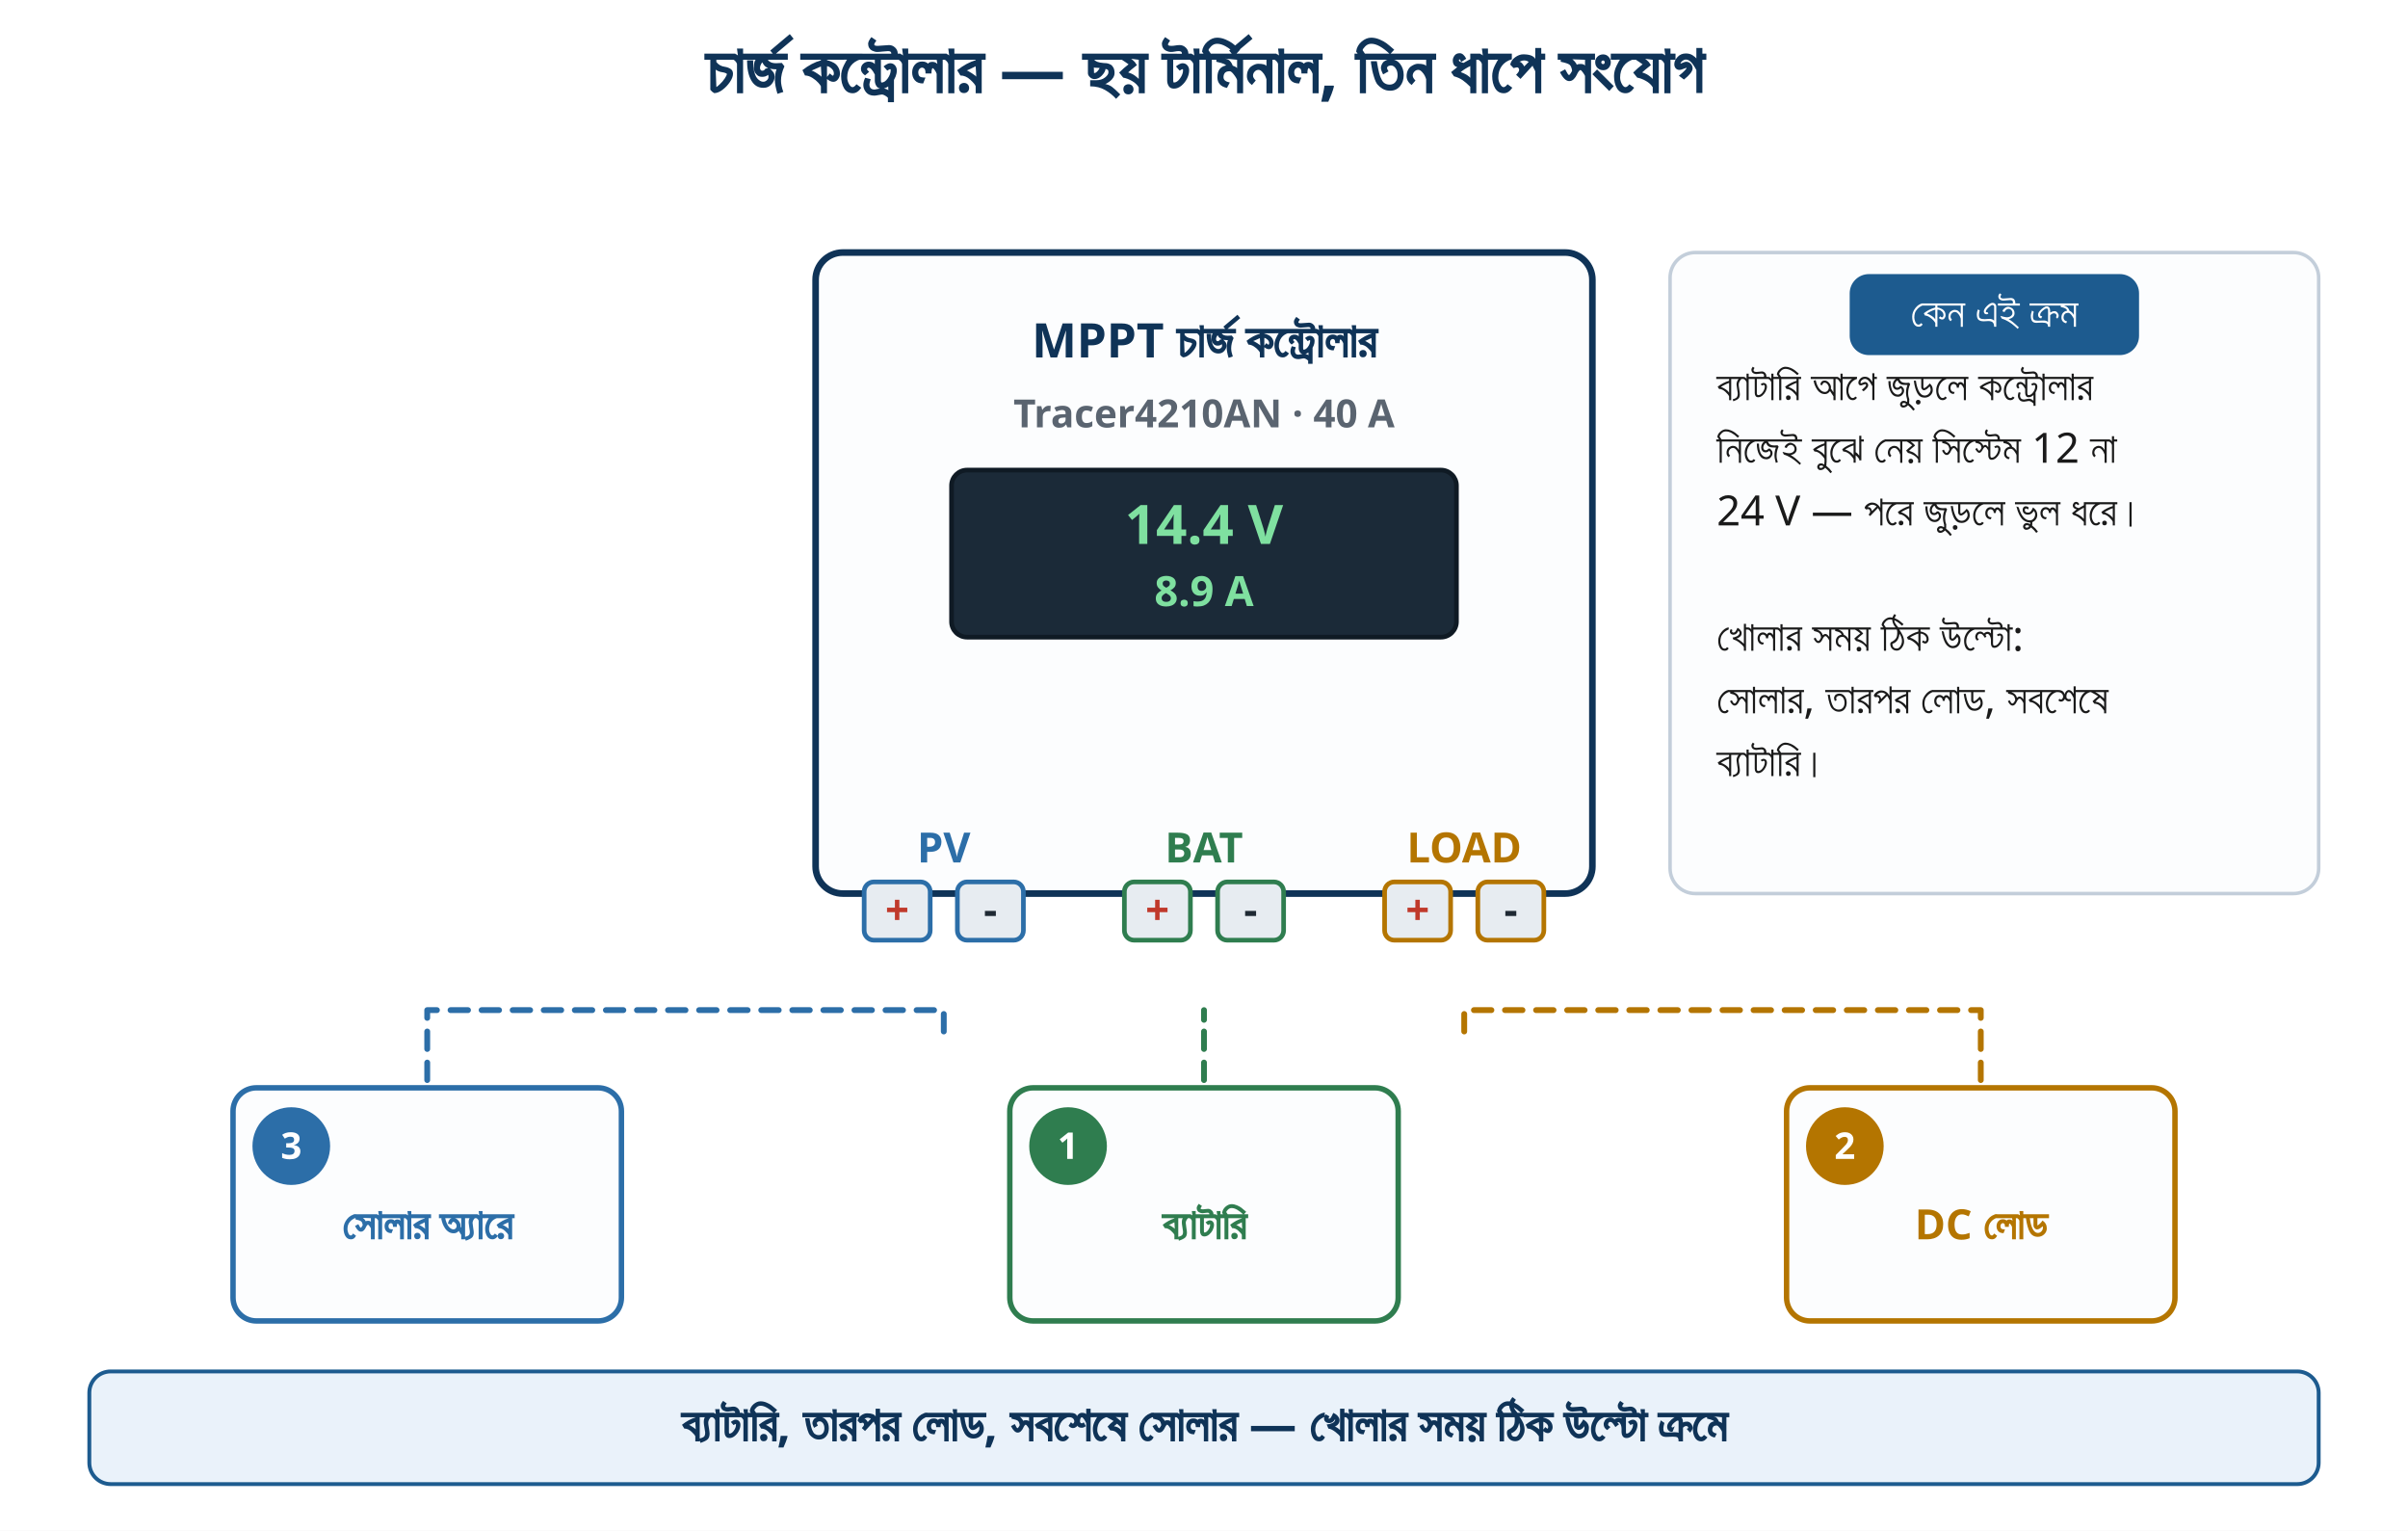
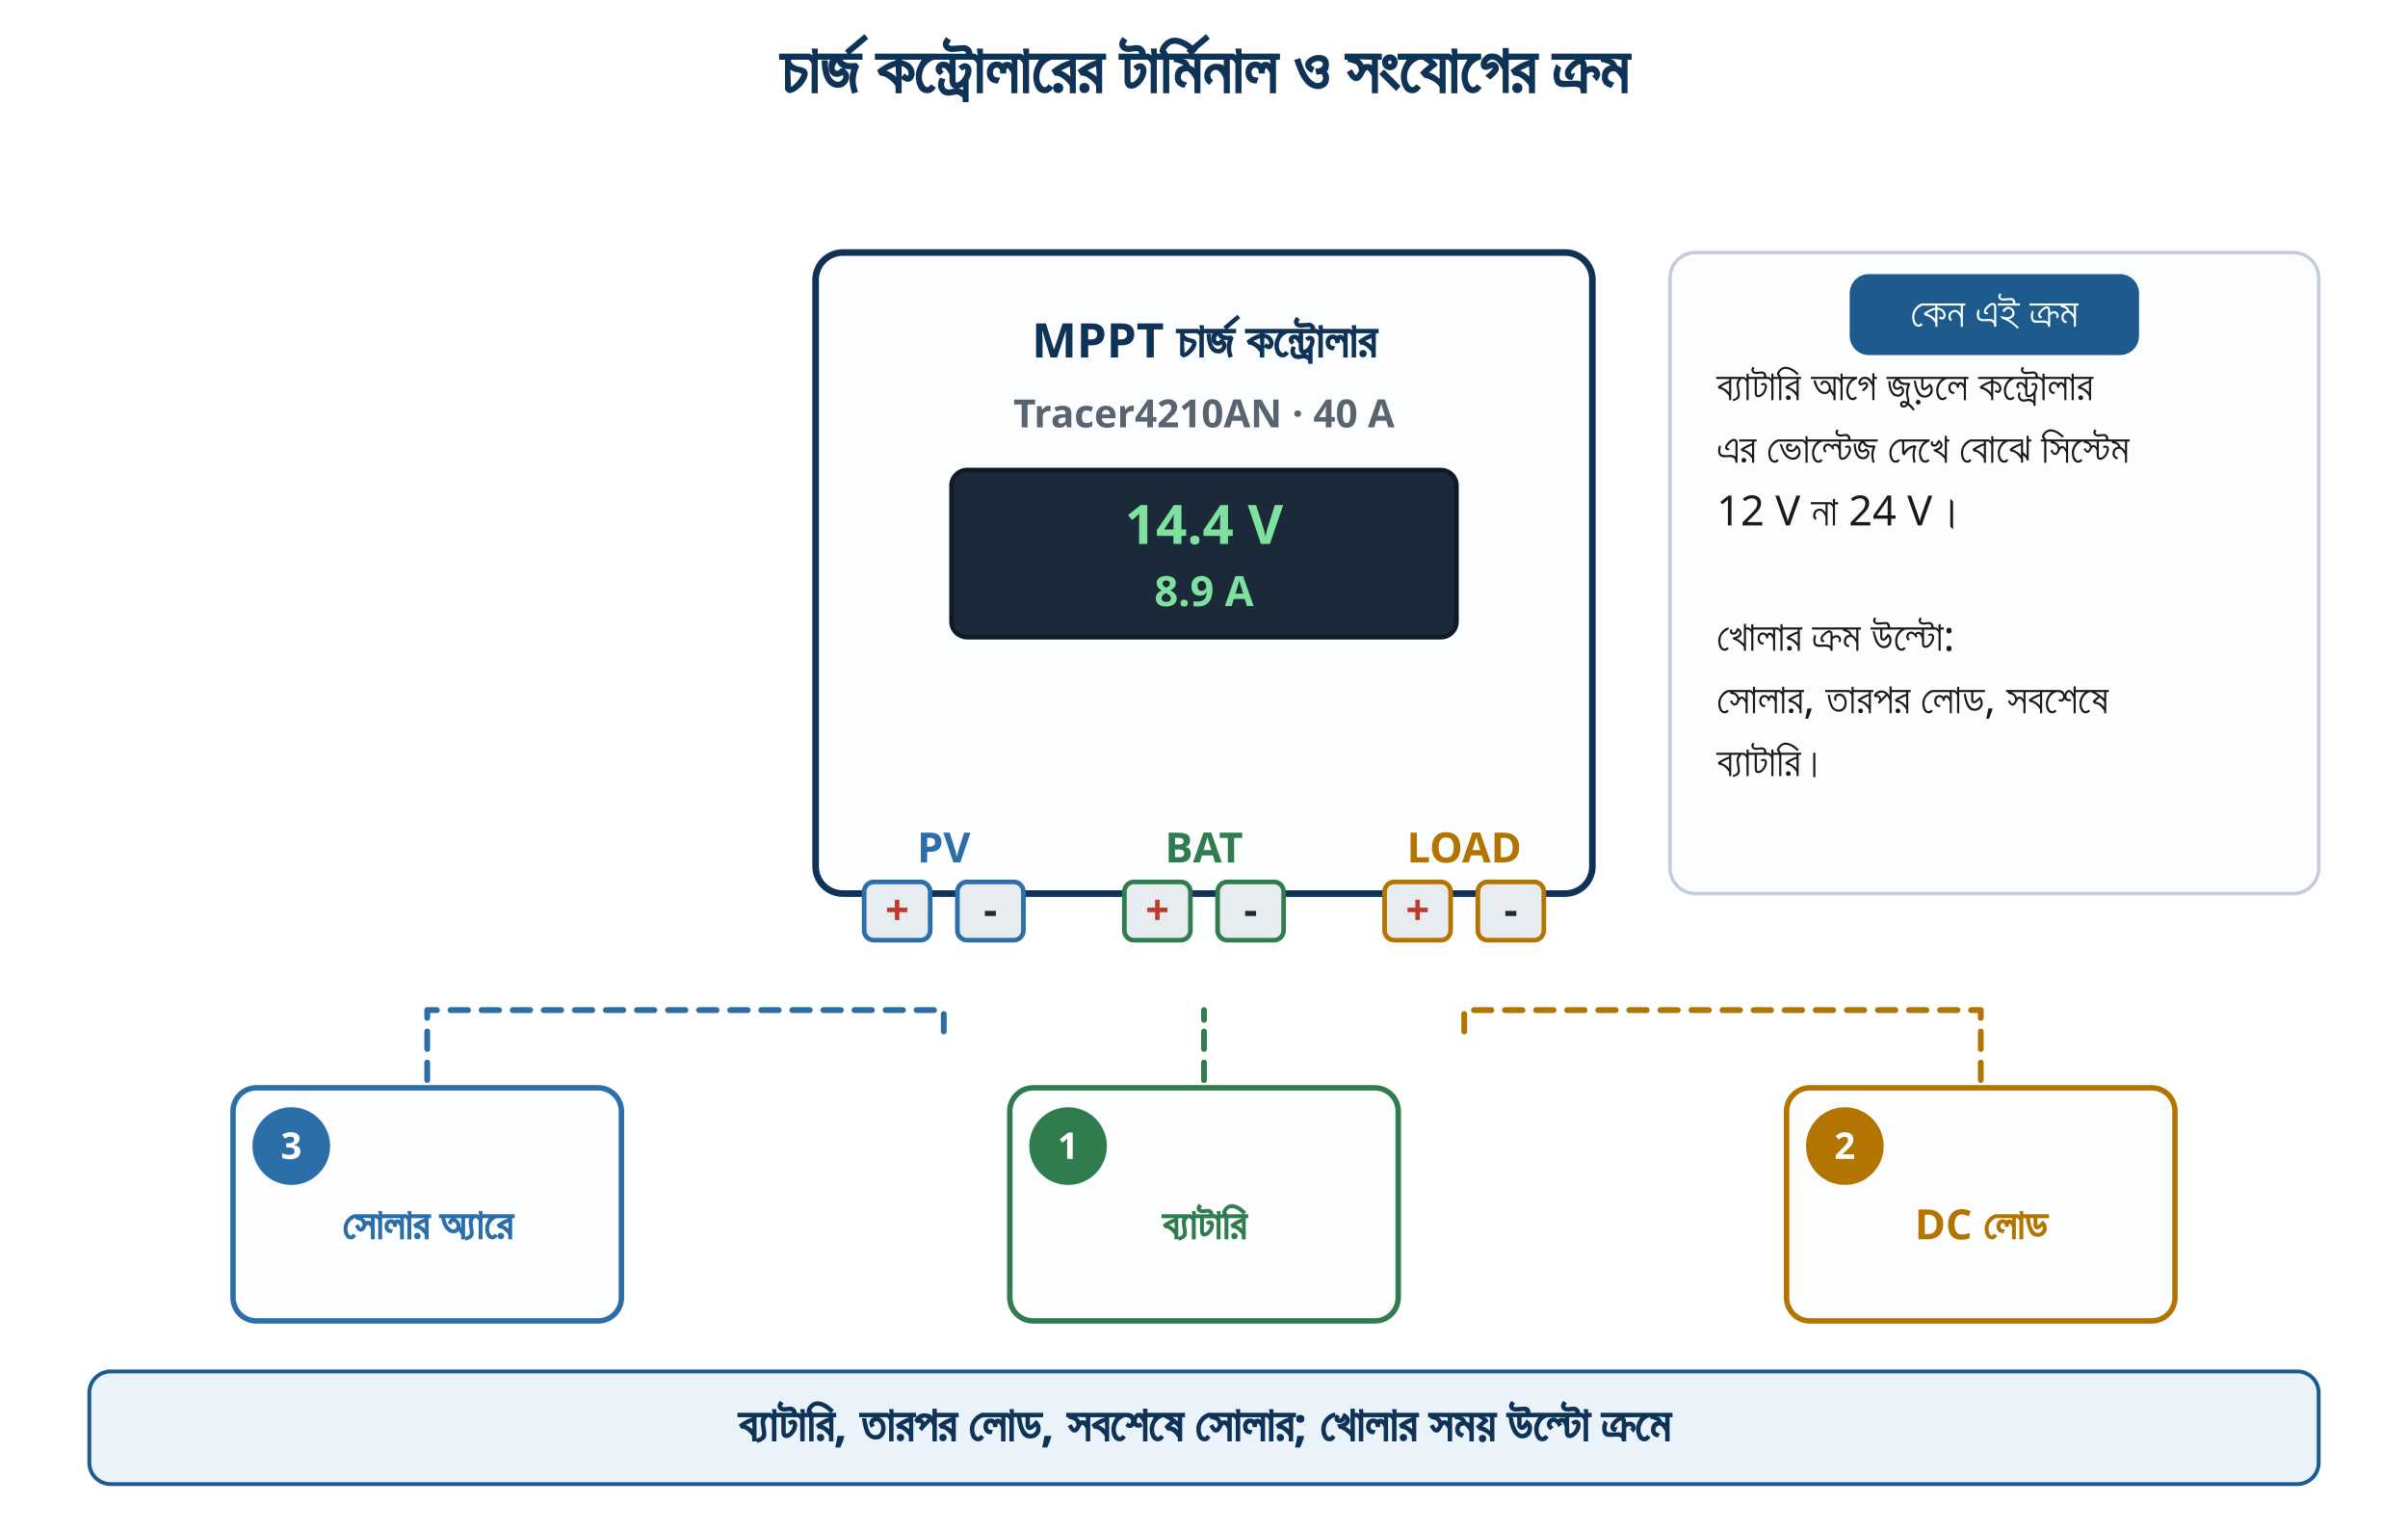
<svg xmlns="http://www.w3.org/2000/svg" width="1240" height="788" viewBox="0 0 1240 788">
  <defs>
    <marker id="arG" viewBox="0 0 10 10" refX="8.5" refY="5" markerUnits="userSpaceOnUse" markerWidth="15" markerHeight="15" orient="auto-start-reverse">
      <path d="M 0.5 0.8 L 9.5 5 L 0.5 9.2 z" fill="#1B6E47" />
    </marker>
  </defs>
  <rect width="1240" height="788" fill="#FFFFFF" />
-   <text x="620.0" y="48.0" font-family="Kalpurush" font-size="34" font-weight="700" fill="#0F3357" text-anchor="middle">চার্জ কন্ট্রোলার — ছয় টার্মিনাল, তিন ধাপে সংযোগ</text>
+   <text x="620.0" y="48.0" font-family="Kalpurush" font-size="34" font-weight="700" fill="#0F3357" text-anchor="middle">চার্জ কন্ট্রোলারের টার্মিনাল ও সংযোগের ক্রম</text>
  <rect x="420.0" y="130.0" width="400.0" height="330.0" rx="14" fill="#FCFDFE" stroke="#0F3357" stroke-width="3.4" />
  <text x="620.0" y="184.0" font-family="Kalpurush" font-size="24.5" font-weight="700" fill="#0F3357" text-anchor="middle">MPPT চার্জ কন্ট্রোলার</text>
  <text x="620.0" y="220.0" font-family="Kalpurush" font-size="20" font-weight="700" fill="#5A6470" text-anchor="middle">Tracer4210AN · 40 A</text>
  <rect x="490.0" y="242.0" width="260.0" height="86.0" rx="8" fill="#1B2A38" stroke="#0F1A24" stroke-width="2.4" />
  <text x="620.0" y="280.0" font-family="Kalpurush" font-size="28" font-weight="700" fill="#7FE0A0" text-anchor="middle">14.4 V</text>
  <text x="620.0" y="312.0" font-family="Kalpurush" font-size="21.5" font-weight="700" fill="#7FE0A0" text-anchor="middle">8.9 A</text>
  <rect x="445.0" y="454.0" width="34.0" height="30.0" rx="5" fill="#E7ECF1" stroke="#2C6EA8" stroke-width="2.4" />
  <text x="462.0" y="476.0" font-family="Kalpurush" font-size="21.5" font-weight="700" fill="#C0392B" text-anchor="middle">+</text>
  <rect x="493.0" y="454.0" width="34.0" height="30.0" rx="5" fill="#E7ECF1" stroke="#2C6EA8" stroke-width="2.4" />
  <text x="510.0" y="476.0" font-family="Kalpurush" font-size="21.5" font-weight="700" fill="#1F2933" text-anchor="middle">-</text>
  <text x="486.0" y="444.0" font-family="Kalpurush" font-size="21.5" font-weight="700" fill="#2C6EA8" text-anchor="middle">PV</text>
  <rect x="579.0" y="454.0" width="34.0" height="30.0" rx="5" fill="#E7ECF1" stroke="#2F7D4F" stroke-width="2.4" />
  <text x="596.0" y="476.0" font-family="Kalpurush" font-size="21.5" font-weight="700" fill="#C0392B" text-anchor="middle">+</text>
  <rect x="627.0" y="454.0" width="34.0" height="30.0" rx="5" fill="#E7ECF1" stroke="#2F7D4F" stroke-width="2.4" />
  <text x="644.0" y="476.0" font-family="Kalpurush" font-size="21.5" font-weight="700" fill="#1F2933" text-anchor="middle">-</text>
  <text x="620.0" y="444.0" font-family="Kalpurush" font-size="21.5" font-weight="700" fill="#2F7D4F" text-anchor="middle">BAT</text>
  <rect x="713.0" y="454.0" width="34.0" height="30.0" rx="5" fill="#E7ECF1" stroke="#B47500" stroke-width="2.4" />
  <text x="730.0" y="476.0" font-family="Kalpurush" font-size="21.5" font-weight="700" fill="#C0392B" text-anchor="middle">+</text>
  <rect x="761.0" y="454.0" width="34.0" height="30.0" rx="5" fill="#E7ECF1" stroke="#B47500" stroke-width="2.4" />
  <text x="778.0" y="476.0" font-family="Kalpurush" font-size="21.5" font-weight="700" fill="#1F2933" text-anchor="middle">-</text>
  <text x="754.0" y="444.0" font-family="Kalpurush" font-size="21.5" font-weight="700" fill="#B47500" text-anchor="middle">LOAD</text>
  <rect x="120.0" y="560.0" width="200.0" height="120.0" rx="12" fill="#FCFDFE" stroke="#2C6EA8" stroke-width="2.8" />
  <circle cx="150.0" cy="590.0" r="20.0" fill="#2C6EA8" stroke="none" stroke-width="2" />
  <text x="150.0" y="596.6" font-family="Kalpurush" font-size="19" font-weight="700" fill="#FFFFFF" text-anchor="middle">3</text>
  <text x="220.0" y="638.0" font-family="Kalpurush" font-size="21.5" font-weight="700" fill="#2C6EA8" text-anchor="middle">সোলার অ্যারে</text>
  <path d="M 220 556 L 220 520 L 486 520 L 486 536" fill="none" stroke="#2C6EA8" stroke-width="3" stroke-linecap="round" stroke-linejoin="round" stroke-dasharray="9 7" />
  <rect x="520.0" y="560.0" width="200.0" height="120.0" rx="12" fill="#FCFDFE" stroke="#2F7D4F" stroke-width="2.8" />
  <circle cx="550.0" cy="590.0" r="20.0" fill="#2F7D4F" stroke="none" stroke-width="2" />
  <text x="550.0" y="596.6" font-family="Kalpurush" font-size="19" font-weight="700" fill="#FFFFFF" text-anchor="middle">1</text>
  <text x="620.0" y="638.0" font-family="Kalpurush" font-size="21.5" font-weight="700" fill="#2F7D4F" text-anchor="middle">ব্যাটারি</text>
  <path d="M 620 556 L 620 520 L 620 520 L 620 536" fill="none" stroke="#2F7D4F" stroke-width="3" stroke-linecap="round" stroke-linejoin="round" stroke-dasharray="9 7" />
  <rect x="920.0" y="560.0" width="200.0" height="120.0" rx="12" fill="#FCFDFE" stroke="#B47500" stroke-width="2.8" />
  <circle cx="950.0" cy="590.0" r="20.0" fill="#B47500" stroke="none" stroke-width="2" />
  <text x="950.0" y="596.6" font-family="Kalpurush" font-size="19" font-weight="700" fill="#FFFFFF" text-anchor="middle">2</text>
  <text x="1020.0" y="638.0" font-family="Kalpurush" font-size="21.5" font-weight="700" fill="#B47500" text-anchor="middle">DC লোড</text>
  <path d="M 1020 556 L 1020 520 L 754 520 L 754 536" fill="none" stroke="#B47500" stroke-width="3" stroke-linecap="round" stroke-linejoin="round" stroke-dasharray="9 7" />
  <rect x="860.0" y="130.0" width="334.0" height="330.0" rx="13" fill="#FCFDFE" stroke="#C3CEDA" stroke-width="1.8" />
  <rect x="953.4" y="142.0" width="147.2" height="39.9" rx="9" fill="#1D5B8F" stroke="#1D5B8F" stroke-width="1.8" />
  <text x="1027.0" y="168.2" font-family="Kalpurush" font-size="21.5" font-weight="600" fill="#FFFFFF" text-anchor="middle">কেন এই ক্রম</text>
  <text x="884.0" y="206.0" font-family="Kalpurush" font-size="21.5" font-weight="400" fill="#1A1A1A" text-anchor="start">ব্যাটারি আগে জুড়লে কন্ট্রোলার</text>
-   <text x="884.0" y="238.2" font-family="Kalpurush" font-size="21.5" font-weight="400" fill="#1A1A1A" text-anchor="start">নিজেই বুঝে নেয় সিস্টেম 12 না</text>
-   <text x="884.0" y="270.5" font-family="Kalpurush" font-size="21.5" font-weight="400" fill="#1A1A1A" text-anchor="start">24 V — পরে জুড়লে ভুল ধরে।</text>
+   <text x="884.0" y="238.2" font-family="Kalpurush" font-size="21.5" font-weight="400" fill="#1A1A1A" text-anchor="start">এর ভোল্টেজ দেখে বোঝে সিস্টেম</text>
+   <text x="884.0" y="270.5" font-family="Kalpurush" font-size="21.5" font-weight="400" fill="#1A1A1A" text-anchor="start">12 V না 24 V।</text>
  <text x="884.0" y="302.8" font-family="Kalpurush" font-size="21.5" font-weight="400" fill="#1A1A1A" text-anchor="start" />
-   <text x="884.0" y="335.0" font-family="Kalpurush" font-size="21.5" font-weight="400" fill="#1A1A1A" text-anchor="start">খোলার সময় ঠিক উল্টো:</text>
+   <text x="884.0" y="335.0" font-family="Kalpurush" font-size="21.5" font-weight="400" fill="#1A1A1A" text-anchor="start">খোলার ক্রম উল্টো:</text>
  <text x="884.0" y="367.2" font-family="Kalpurush" font-size="21.5" font-weight="400" fill="#1A1A1A" text-anchor="start">সোলার, তারপর লোড, সবশেষে</text>
  <text x="884.0" y="399.5" font-family="Kalpurush" font-size="21.5" font-weight="400" fill="#1A1A1A" text-anchor="start">ব্যাটারি।</text>
  <rect x="46.0" y="706.0" width="1148.0" height="58.0" rx="11" fill="#EAF2FA" stroke="#1D5B8F" stroke-width="2" />
-   <text x="620.0" y="742.0" font-family="Kalpurush" font-size="24.5" font-weight="700" fill="#0F3357" text-anchor="middle">ব্যাটারি, তারপর লোড, সবশেষে সোলার — খোলার সময় ঠিক উল্টো ক্রমে</text>
+   <text x="620.0" y="742.0" font-family="Kalpurush" font-size="24.5" font-weight="700" fill="#0F3357" text-anchor="middle">ব্যাটারি, তারপর লোড, সবশেষে সোলার; খোলার সময় উল্টো ক্রমে</text>
</svg>
